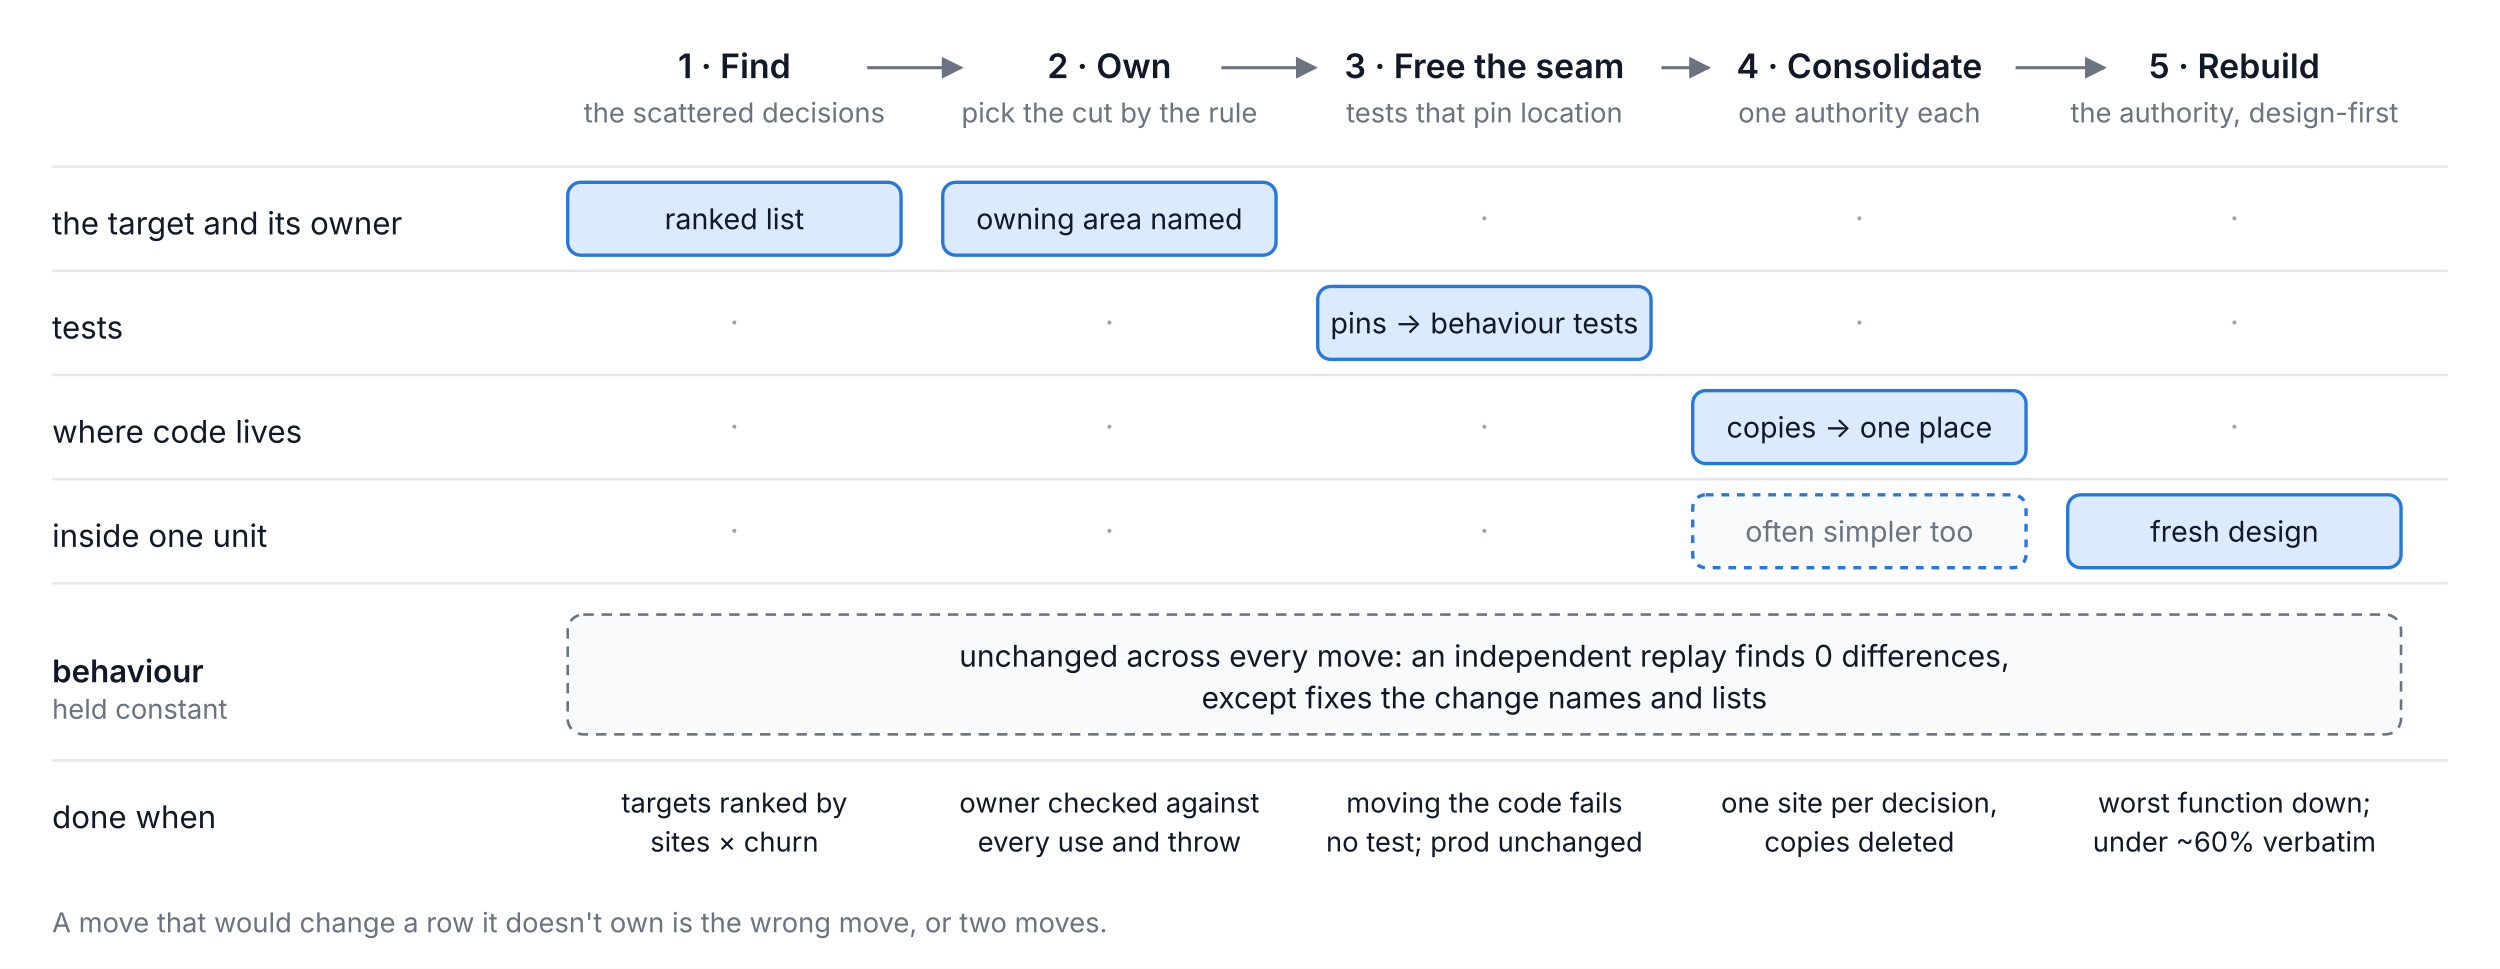
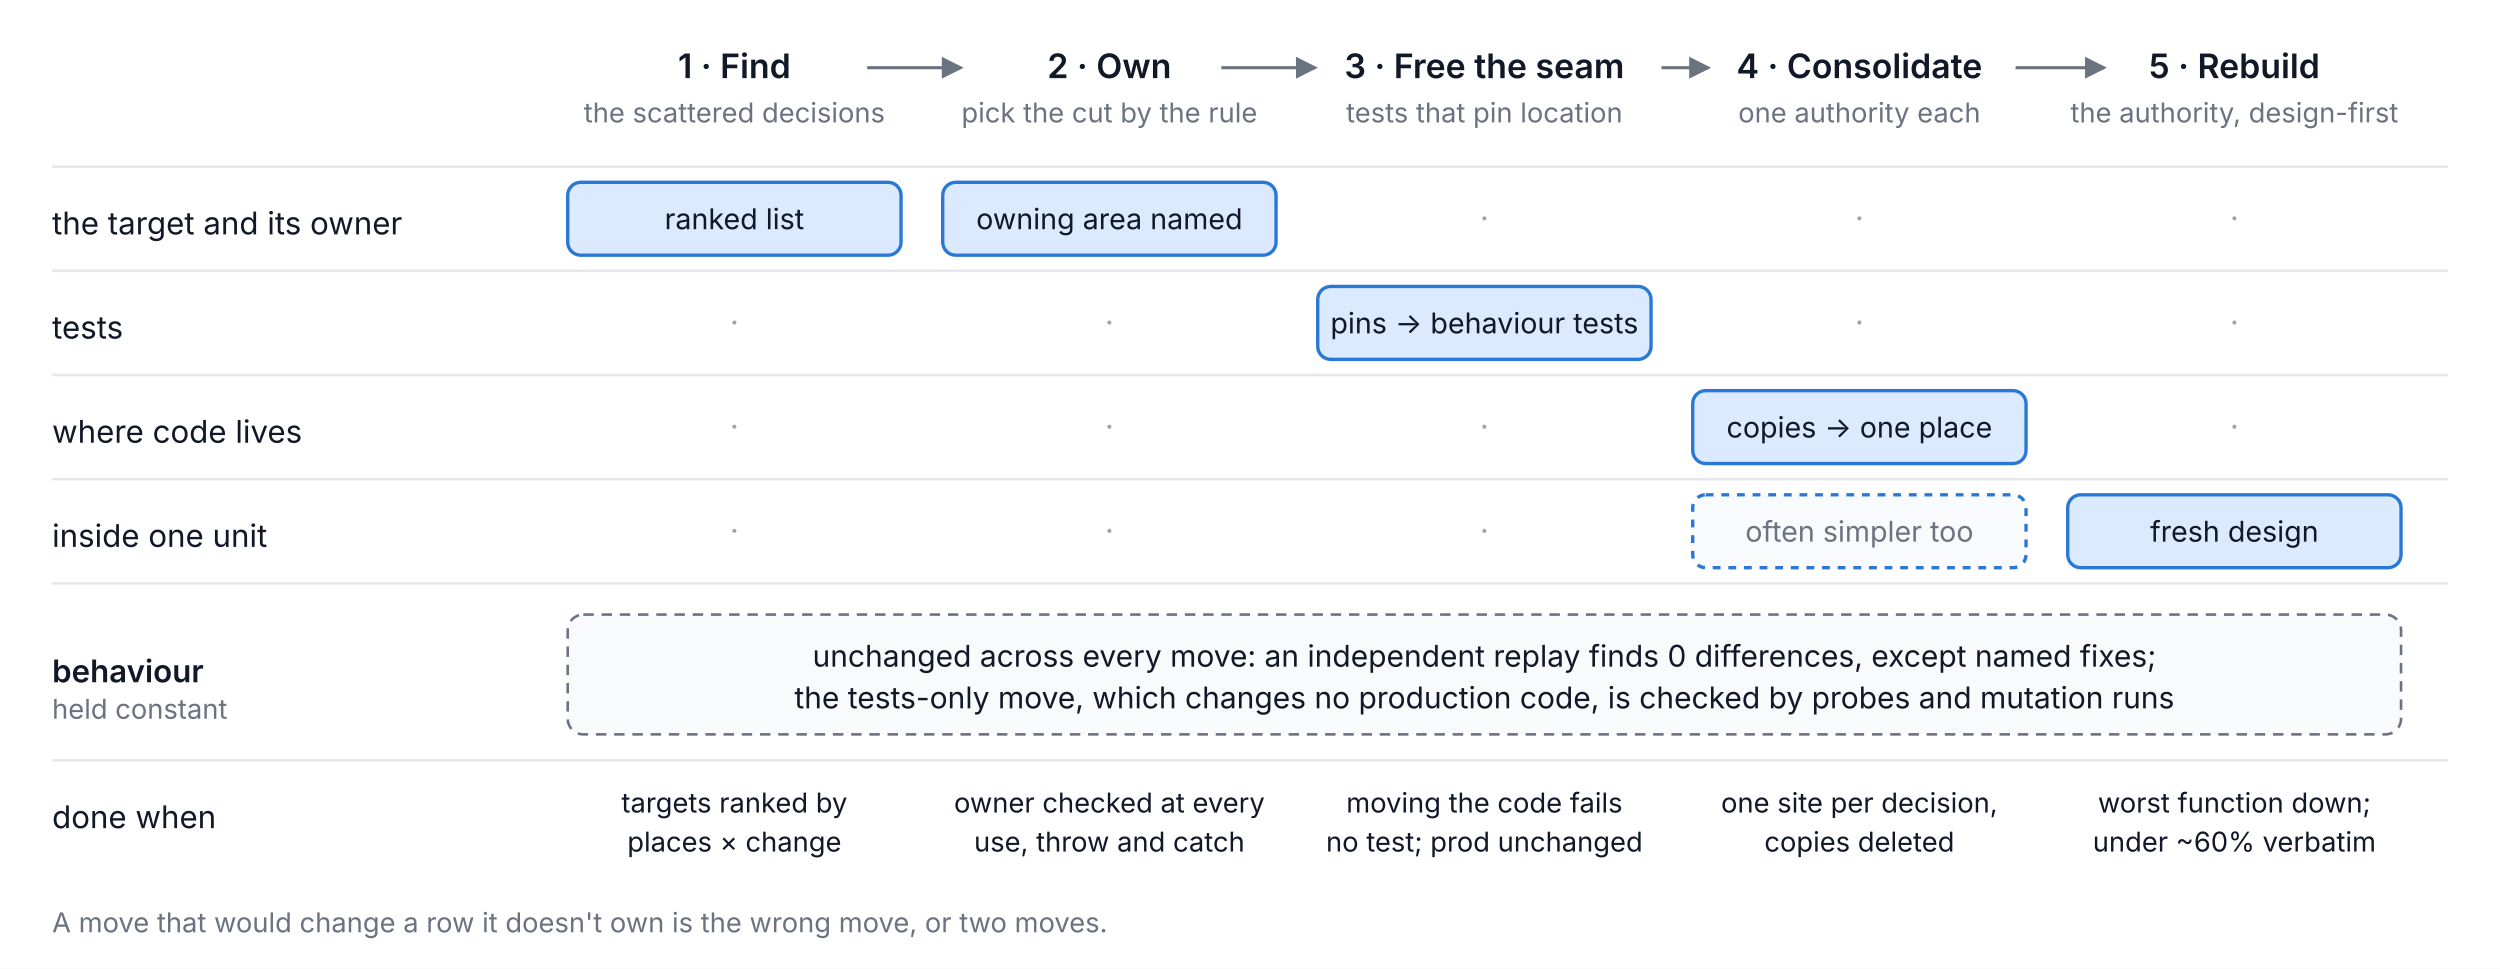
<svg xmlns="http://www.w3.org/2000/svg" width="960" height="372" viewBox="0 0 960 372" font-family="Inter, system-ui, sans-serif" font-size="12" role="img" aria-label="The five moves and what each may change. Find and Own change no code; Free the seam changes tests only; Consolidate changes where code lives; Rebuild changes the inside of one unit. Behaviour is held constant throughout, checked by the replay, except fixes named in the change.">
  <style data-figure-theme="1">@media (prefers-color-scheme: dark){rect[fill="#fff"]:not([fill-opacity]),rect[fill="#ffffff"]:not([fill-opacity]),rect[fill="white"]:not([fill-opacity]){fill:#16181d}[stroke="#fff"],[stroke="#ffffff"],[stroke="white"]{stroke:#16181d}circle[fill="#fff"]:not([fill-opacity]),circle[fill="#ffffff"]:not([fill-opacity]),circle[fill="white"]:not([fill-opacity]){fill:#16181d}path[fill="#fff"]:not([fill-opacity]),path[fill="#ffffff"]:not([fill-opacity]),path[fill="white"]:not([fill-opacity]){fill:#16181d}polygon[fill="#fff"]:not([fill-opacity]),polygon[fill="#ffffff"]:not([fill-opacity]),polygon[fill="white"]:not([fill-opacity]){fill:#16181d}ellipse[fill="#fff"]:not([fill-opacity]),ellipse[fill="#ffffff"]:not([fill-opacity]),ellipse[fill="white"]:not([fill-opacity]){fill:#16181d}text[fill="#111827"]:not([data-on-fill]),text[fill="#1f2937"]:not([data-on-fill]),text[fill="#333"]:not([data-on-fill]),text[fill="#1f2328"]:not([data-on-fill]),text[fill="#555"]:not([data-on-fill]),text[fill="#475569"]:not([data-on-fill]){fill:#e6e6e6}[stroke="#111827"],[stroke="#1f2937"],[stroke="#333"],[stroke="#1f2328"],[stroke="#555"],[stroke="#475569"]{stroke:#e6e6e6}text[fill="#6b7280"]:not([data-on-fill]),text[fill="#666"]:not([data-on-fill]),text[fill="#667085"]:not([data-on-fill]),text[fill="#888"]:not([data-on-fill]),text[fill="#6e7781"]:not([data-on-fill]),text[fill="#999"]:not([data-on-fill]),text[fill="#aaa"]:not([data-on-fill]),text[fill="#bbb"]:not([data-on-fill]),text[fill="#9ca3af"]:not([data-on-fill]),text[fill="#94a3b8"]:not([data-on-fill]){fill:#9aa0a6}[stroke="#6b7280"],[stroke="#666"],[stroke="#667085"],[stroke="#888"],[stroke="#6e7781"],[stroke="#999"],[stroke="#aaa"],[stroke="#bbb"],[stroke="#9ca3af"],[stroke="#94a3b8"]{stroke:#9aa0a6}[stroke="#e5e7eb"],[stroke="#eee"],[stroke="#d1d5db"],[stroke="#f0f0f0"],[stroke="#cbd5e1"],[stroke="#d9d9d9"]{stroke:#2c313a}[fill="#f3f4f6"],[fill="#f9fafb"]{fill:#1f222a}rect[fill="#f0f0f0"],rect[fill="#d1d5db"],rect[fill="#e5e7eb"],rect[fill="#eee"]{fill:#2c313a}text:not([fill]):not([class]):not([data-on-fill]){fill:#e6e6e6}rect[fill="#1f2937"],circle[fill="#1f2937"],path[fill="#1f2937"]{fill:#4b5563}rect[fill="#3b1f5e"],circle[fill="#3b1f5e"],path[fill="#3b1f5e"]{fill:#553185}svg .t,svg .h{fill:#e6e6e6}svg .a,svg .s{fill:#9aa0a6}svg .f{fill:#1f222a;stroke:#2c313a}svg .g{stroke:#2c313a}rect[fill="#dbeafe"]{fill:#1d2d44}rect[fill="#93c5fd"]{fill:#2a5a9a}rect[fill="#fff7ed"]{fill:#2a2118}}</style>
  <defs>
    <marker id="ah" viewBox="0 0 8 8" refX="7" refY="4" markerWidth="7" markerHeight="7" orient="auto">
      <path d="M0 0 L8 4 L0 8 z" fill="#6b7280" />
    </marker>
  </defs>
  <rect x="0" y="0" width="960" height="372" fill="#fff" />
  <g font-size="13" font-weight="600" fill="#111827" text-anchor="middle">
    <text x="282" y="30">1 · Find</text>
    <text x="426" y="30">2 · Own</text>
    <text x="570" y="30">3 · Free the seam</text>
    <text x="714" y="30">4 · Consolidate</text>
    <text x="858" y="30">5 · Rebuild</text>
  </g>
  <g font-size="10.5" fill="#6b7280" text-anchor="middle">
    <text x="282" y="47">the scattered decisions</text>
    <text x="426" y="47">pick the cut by the rule</text>
    <text x="570" y="47">tests that pin location</text>
    <text x="714" y="47">one authority each</text>
    <text x="858" y="47">the authority, design-first</text>
  </g>
  <g stroke="#6b7280" stroke-width="1.2" marker-end="url(#ah)">
    <line x1="333" y1="26" x2="369" y2="26" />
    <line x1="469" y1="26" x2="505" y2="26" />
    <line x1="638" y1="26" x2="656" y2="26" />
    <line x1="774" y1="26" x2="808" y2="26" />
  </g>
  <g font-size="12" fill="#111827">
    <text x="20" y="90">the target and its owner</text>
    <text x="20" y="130">tests</text>
    <text x="20" y="170">where code lives</text>
    <text x="20" y="210">inside one unit</text>
    <text x="20" y="262" font-weight="600">behaviour</text>
    <text x="20" y="318">done when</text>
  </g>
  <g font-size="10.5" fill="#6b7280">
    <text x="20" y="276">held constant</text>
  </g>
  <g stroke="#e5e7eb">
    <line x1="20" y1="64" x2="940" y2="64" />
    <line x1="20" y1="104" x2="940" y2="104" />
    <line x1="20" y1="144" x2="940" y2="144" />
    <line x1="20" y1="184" x2="940" y2="184" />
    <line x1="20" y1="224" x2="940" y2="224" />
    <line x1="20" y1="292" x2="940" y2="292" />
  </g>
  <g stroke="#2a78d6" stroke-width="1.3">
    <rect x="218" y="70" width="128" height="28" rx="5" fill="#dbeafe" />
    <rect x="362" y="70" width="128" height="28" rx="5" fill="#dbeafe" />
    <rect x="506" y="110" width="128" height="28" rx="5" fill="#dbeafe" />
    <rect x="650" y="150" width="128" height="28" rx="5" fill="#dbeafe" />
    <rect x="794" y="190" width="128" height="28" rx="5" fill="#dbeafe" />
    <rect x="650" y="190" width="128" height="28" rx="5" fill="#f9fafb" stroke-dasharray="3 3" />
  </g>
  <g font-size="11" fill="#111827" text-anchor="middle">
    <text x="282" y="88">ranked list</text>
    <text x="426" y="88">owning area named</text>
    <text x="570" y="128">pins → behaviour tests</text>
    <text x="714" y="168">copies → one place</text>
    <text x="858" y="208">fresh design</text>
  </g>
  <text x="714" y="208" font-size="11" fill="#6b7280" text-anchor="middle">often simpler too</text>
  <g font-size="12" fill="#9ca3af" text-anchor="middle">
    <text x="570" y="88">·</text>
    <text x="714" y="88">·</text>
    <text x="858" y="88">·</text>
    <text x="282" y="128">·</text>
    <text x="426" y="128">·</text>
    <text x="714" y="128">·</text>
    <text x="858" y="128">·</text>
    <text x="282" y="168">·</text>
    <text x="426" y="168">·</text>
    <text x="570" y="168">·</text>
    <text x="858" y="168">·</text>
    <text x="282" y="208">·</text>
    <text x="426" y="208">·</text>
    <text x="570" y="208">·</text>
  </g>
  <rect x="218" y="236" width="704" height="46" rx="6" fill="#f9fafb" stroke="#6b7280" stroke-dasharray="4 3" />
-   <text x="570" y="256" font-size="11.5" fill="#111827" text-anchor="middle">unchanged across every move: an independent replay finds 0 differences,</text>
-   <text x="570" y="272" font-size="11.5" fill="#111827" text-anchor="middle">except fixes the change names and lists</text>
+   <text x="570" y="256" font-size="11.5" fill="#111827" text-anchor="middle">unchanged across every move: an independent replay finds 0 differences, except named fixes;</text>
+   <text x="570" y="272" font-size="11.5" fill="#111827" text-anchor="middle">the tests-only move, which changes no production code, is checked by probes and mutation runs</text>
  <g font-size="10.5" fill="#111827" text-anchor="middle">
    <text x="282" y="312">targets ranked by</text>
-     <text x="282" y="327">sites × churn</text>
-     <text x="426" y="312">owner checked against</text>
-     <text x="426" y="327">every use and throw</text>
+     <text x="282" y="327">places × change</text>
+     <text x="426" y="312">owner checked at every</text>
+     <text x="426" y="327">use, throw and catch</text>
    <text x="570" y="312">moving the code fails</text>
    <text x="570" y="327">no test; prod unchanged</text>
    <text x="714" y="312">one site per decision,</text>
    <text x="714" y="327">copies deleted</text>
    <text x="858" y="312">worst function down;</text>
    <text x="858" y="327">under ~60% verbatim</text>
  </g>
  <text x="20" y="358" font-size="10.5" fill="#6b7280">A move that would change a row it doesn't own is the wrong move, or two moves.</text>
</svg>
